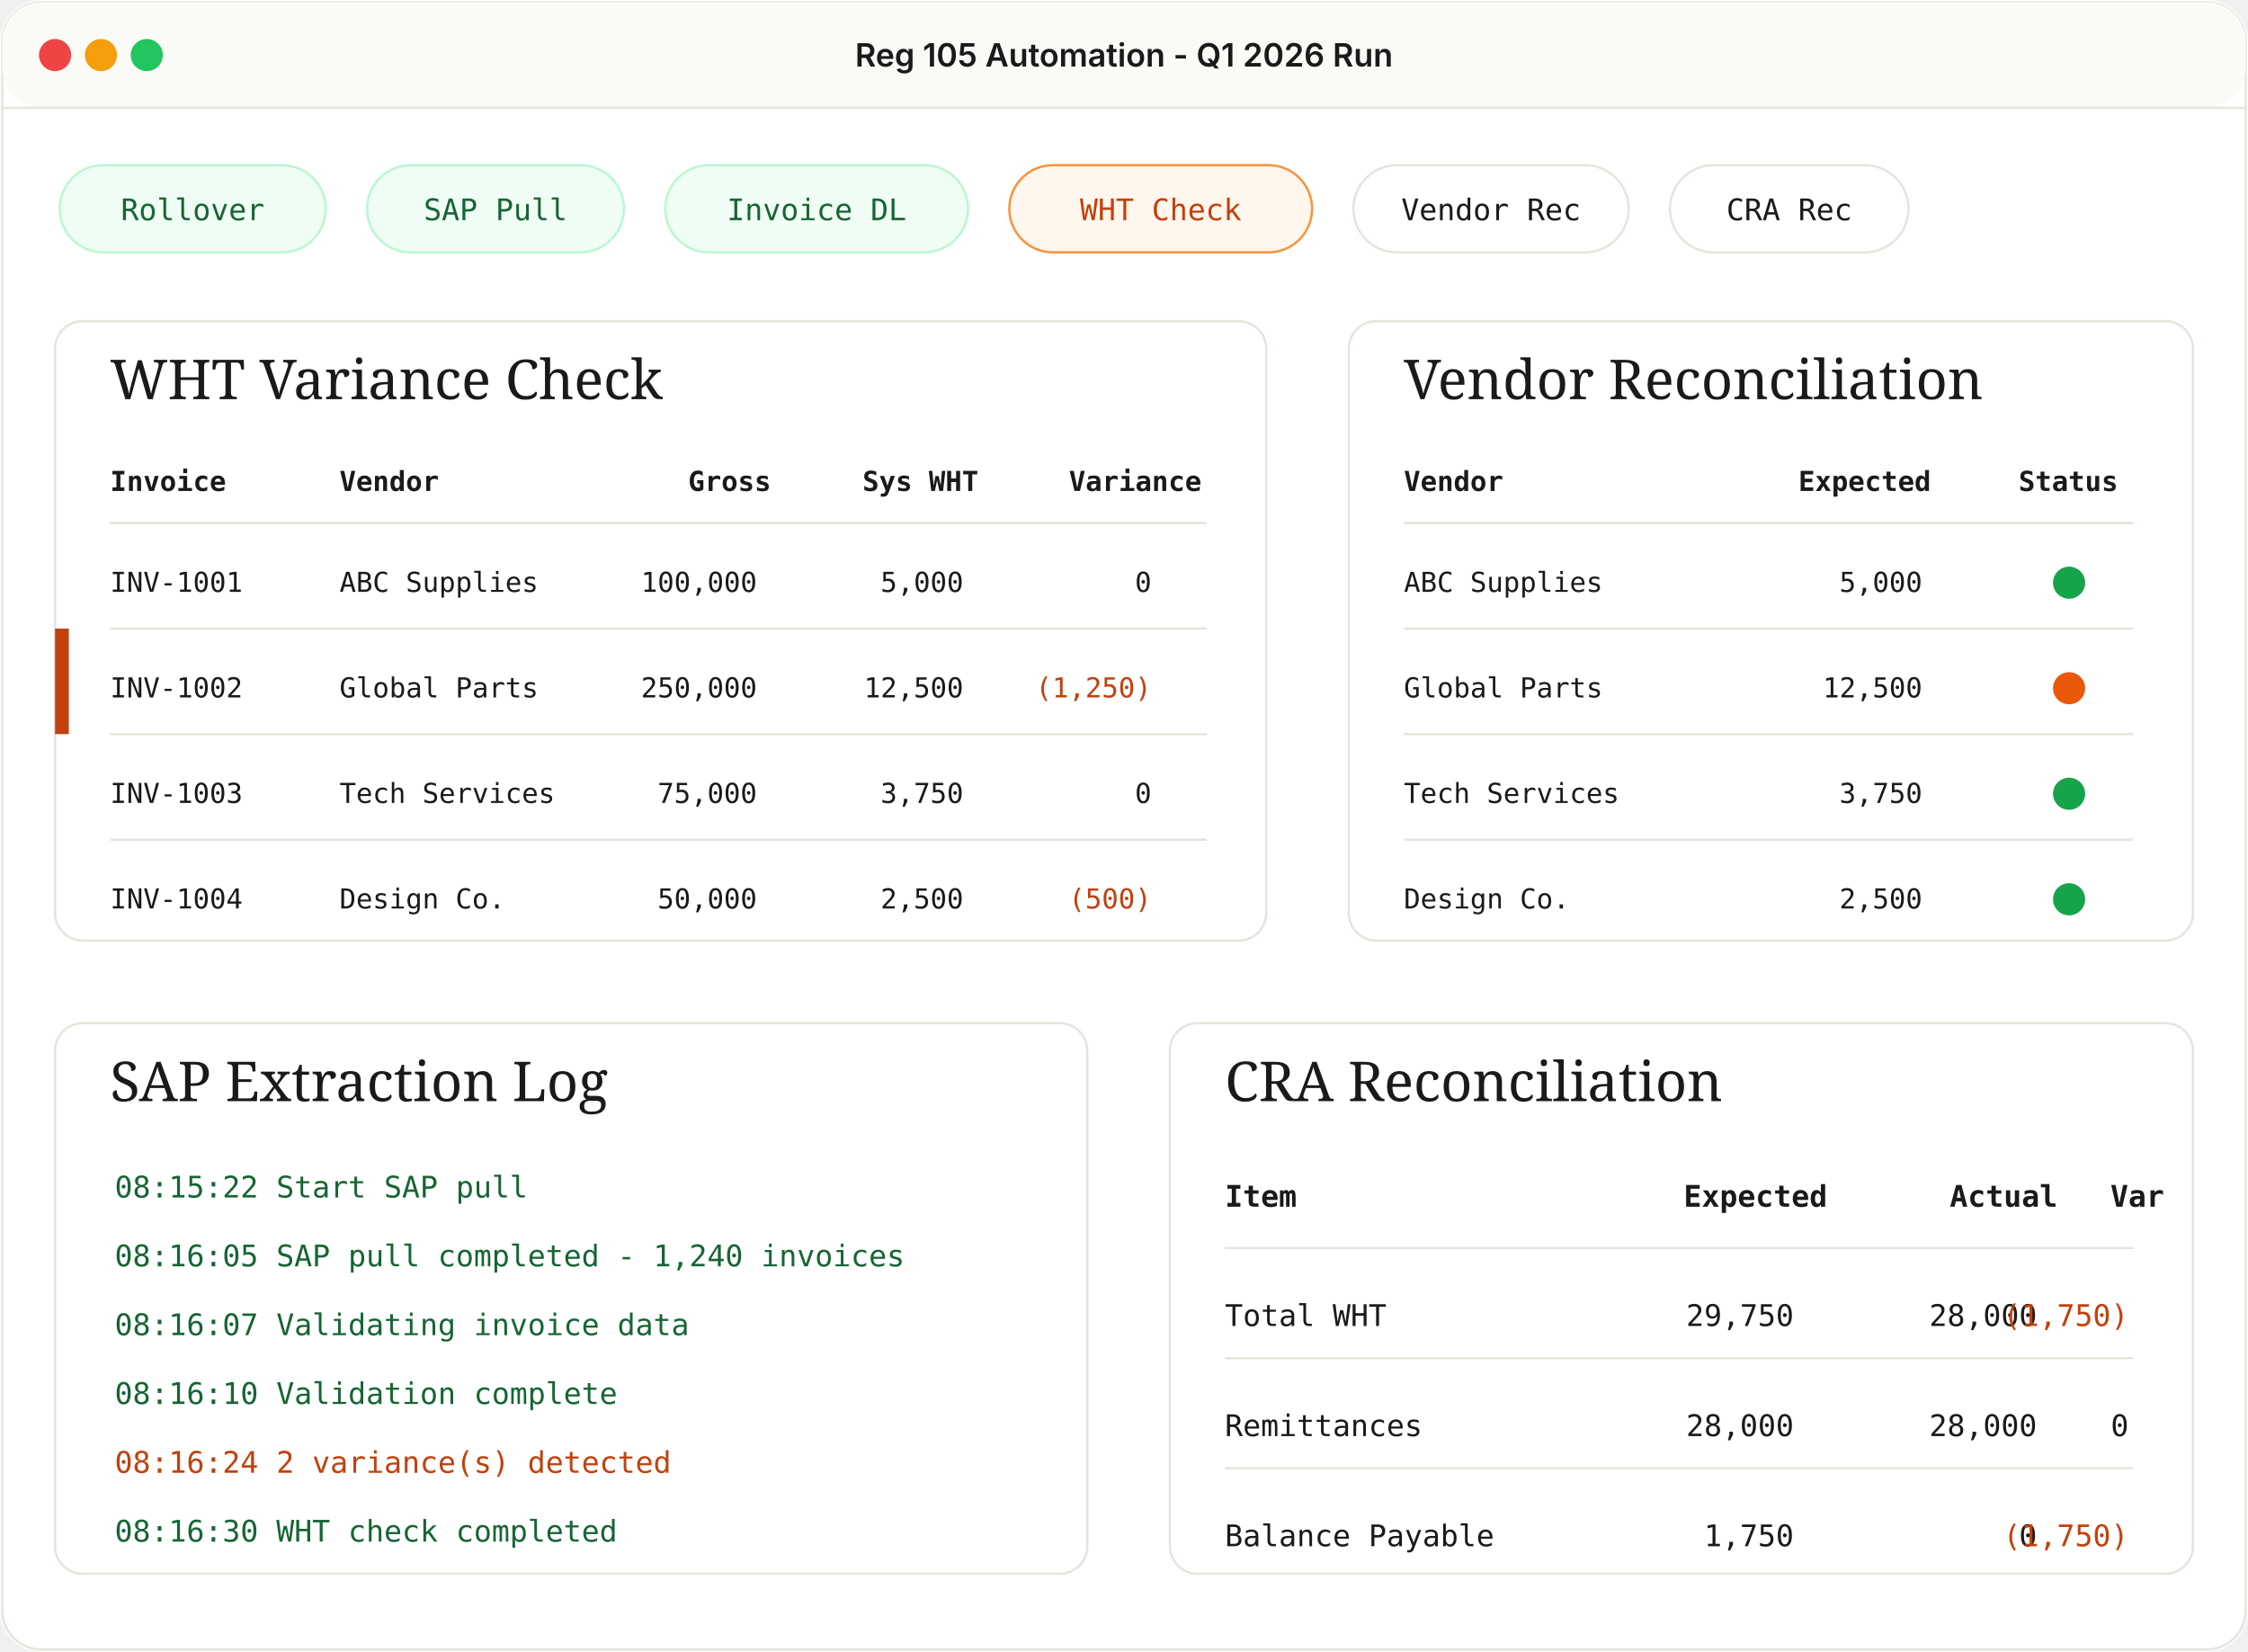
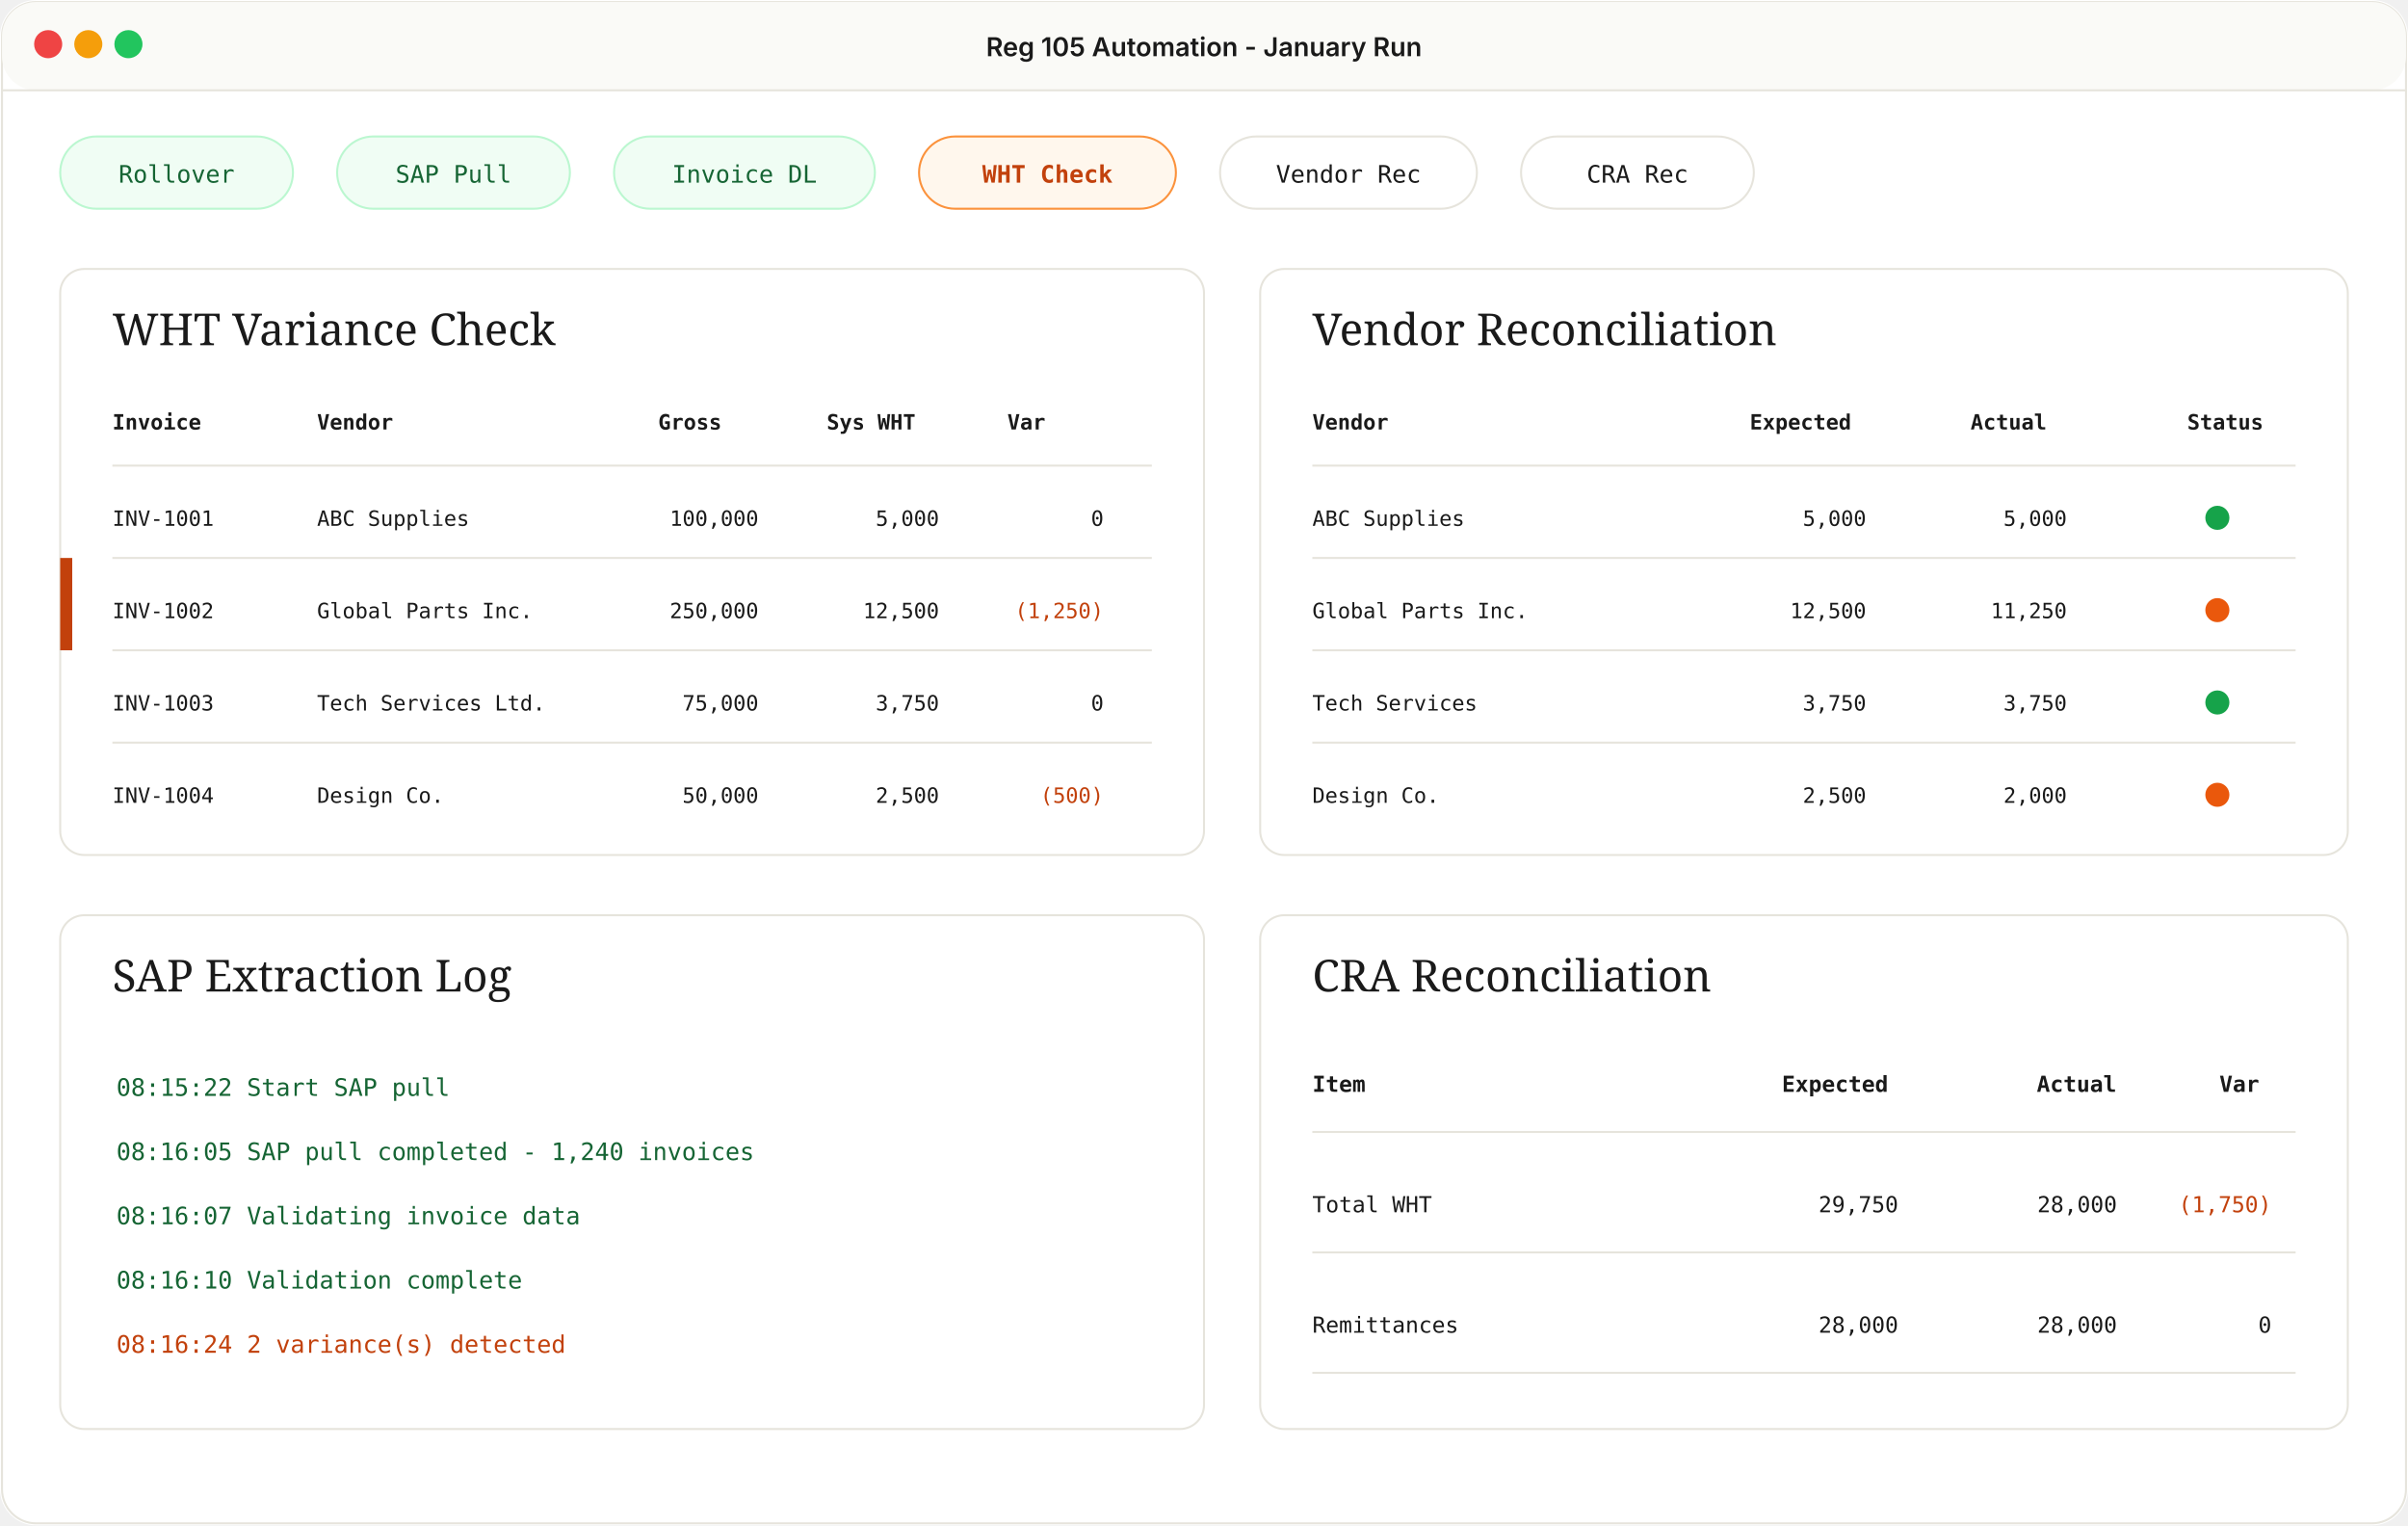
- <svg xmlns="http://www.w3.org/2000/svg" width="980" height="720" viewBox="0 0 980 720" fill="none">
-   <rect width="980" height="720" rx="18" fill="#ffffff" />
-   <rect x="1" y="1" width="978" height="718" rx="17" stroke="#e6e4dc" />
-   <rect x="1" y="1" width="978" height="46" rx="17" fill="#fafaf7" />
-   <path d="M1 47H979" stroke="#e6e4dc" />
-   <circle cx="24" cy="24" r="7" fill="#ef4444" />
-   <circle cx="44" cy="24" r="7" fill="#f59e0b" />
-   <circle cx="64" cy="24" r="7" fill="#22c55e" />
-   <text x="490" y="29" text-anchor="middle" font-family="Inter, Arial, sans-serif" font-size="14" font-weight="600" fill="#1a1a1a">Reg 105 Automation - Q1 2026 Run</text>
-   <g font-family="JetBrains Mono, monospace" font-size="13">
-     <rect x="26" y="72" width="116" height="38" rx="19" fill="#f0fdf4" stroke="#bbf7d0" />
-     <text x="84" y="96" text-anchor="middle" fill="#166534">Rollover</text>
-     <rect x="160" y="72" width="112" height="38" rx="19" fill="#f0fdf4" stroke="#bbf7d0" />
-     <text x="216" y="96" text-anchor="middle" fill="#166534">SAP Pull</text>
-     <rect x="290" y="72" width="132" height="38" rx="19" fill="#f0fdf4" stroke="#bbf7d0" />
-     <text x="356" y="96" text-anchor="middle" fill="#166534">Invoice DL</text>
-     <rect x="440" y="72" width="132" height="38" rx="19" fill="#fff7ed" stroke="#fb923c" />
-     <text x="506" y="96" text-anchor="middle" fill="#c2410c">WHT Check</text>
-     <rect x="590" y="72" width="120" height="38" rx="19" fill="#ffffff" stroke="#e6e4dc" />
-     <text x="650" y="96" text-anchor="middle" fill="#1a1a1a">Vendor Rec</text>
-     <rect x="728" y="72" width="104" height="38" rx="19" fill="#ffffff" stroke="#e6e4dc" />
-     <text x="780" y="96" text-anchor="middle" fill="#1a1a1a">CRA Rec</text>
+ <svg xmlns="http://www.w3.org/2000/svg" width="1200" height="760" viewBox="0 0 1200 760" fill="none">
+   <rect width="1200" height="760" rx="18" fill="#ffffff" />
+   <rect x="1" y="1" width="1198" height="758" rx="17" stroke="#e6e4dc" />
+   <rect x="1" y="1" width="1198" height="44" rx="17" fill="#fafaf7" />
+   <path d="M1 45H1199" stroke="#e6e4dc" />
+   <circle cx="24" cy="22" r="7" fill="#ef4444" />
+   <circle cx="44" cy="22" r="7" fill="#f59e0b" />
+   <circle cx="64" cy="22" r="7" fill="#22c55e" />
+   <text x="600" y="28" text-anchor="middle" font-family="Inter, Arial, sans-serif" font-size="13" font-weight="600" fill="#1a1a1a">Reg 105 Automation - January Run</text>
+   <g font-family="JetBrains Mono, monospace" font-size="12">
+     <rect x="30" y="68" width="116" height="36" rx="18" fill="#f0fdf4" stroke="#bbf7d0" />
+     <text x="88" y="91" text-anchor="middle" fill="#166534">Rollover</text>
+     <rect x="168" y="68" width="116" height="36" rx="18" fill="#f0fdf4" stroke="#bbf7d0" />
+     <text x="226" y="91" text-anchor="middle" fill="#166534">SAP Pull</text>
+     <rect x="306" y="68" width="130" height="36" rx="18" fill="#f0fdf4" stroke="#bbf7d0" />
+     <text x="371" y="91" text-anchor="middle" fill="#166534">Invoice DL</text>
+     <rect x="458" y="68" width="128" height="36" rx="18" fill="#fff7ed" stroke="#fb923c" />
+     <text x="522" y="91" text-anchor="middle" fill="#c2410c" font-weight="700">WHT Check</text>
+     <rect x="608" y="68" width="128" height="36" rx="18" fill="#ffffff" stroke="#e6e4dc" />
+     <text x="672" y="91" text-anchor="middle" fill="#1a1a1a">Vendor Rec</text>
+     <rect x="758" y="68" width="116" height="36" rx="18" fill="#ffffff" stroke="#e6e4dc" />
+     <text x="816" y="91" text-anchor="middle" fill="#1a1a1a">CRA Rec</text>
  </g>
-   <rect x="24" y="140" width="528" height="270" rx="12" fill="#ffffff" stroke="#e6e4dc" />
-   <text x="48" y="174" font-family="Fraunces, Georgia, serif" font-size="24" font-weight="500" fill="#1a1a1a">WHT Variance Check</text>
-   <g font-family="JetBrains Mono, monospace" font-size="12" fill="#1a1a1a">
-     <text x="48" y="214" font-weight="600">Invoice</text>
-     <text x="148" y="214" font-weight="600">Vendor</text>
-     <text x="300" y="214" font-weight="600">Gross</text>
-     <text x="376" y="214" font-weight="600">Sys WHT</text>
-     <text x="466" y="214" font-weight="600">Variance</text>
-     <path d="M48 228H526M48 274H526M48 320H526M48 366H526" stroke="#e6e4dc" />
-     <text x="48" y="258">INV-1001</text>
-     <text x="148" y="258">ABC Supplies</text>
-     <text x="330" y="258" text-anchor="end">100,000</text>
-     <text x="420" y="258" text-anchor="end">5,000</text>
-     <text x="502" y="258" text-anchor="end">0</text>
-     <text x="48" y="304">INV-1002</text>
-     <text x="148" y="304">Global Parts</text>
-     <text x="330" y="304" text-anchor="end">250,000</text>
-     <text x="420" y="304" text-anchor="end">12,500</text>
-     <text x="502" y="304" text-anchor="end" fill="#c2410c">(1,250)</text>
-     <text x="48" y="350">INV-1003</text>
-     <text x="148" y="350">Tech Services</text>
-     <text x="330" y="350" text-anchor="end">75,000</text>
-     <text x="420" y="350" text-anchor="end">3,750</text>
-     <text x="502" y="350" text-anchor="end">0</text>
-     <text x="48" y="396">INV-1004</text>
-     <text x="148" y="396">Design Co.</text>
-     <text x="330" y="396" text-anchor="end">50,000</text>
-     <text x="420" y="396" text-anchor="end">2,500</text>
-     <text x="502" y="396" text-anchor="end" fill="#c2410c">(500)</text>
+   <rect x="30" y="134" width="570" height="292" rx="12" fill="#ffffff" stroke="#e6e4dc" />
+   <text x="56" y="172" font-family="Fraunces, Georgia, serif" font-size="22" font-weight="500" fill="#1a1a1a">WHT Variance Check</text>
+   <g font-family="JetBrains Mono, monospace" font-size="10.5" fill="#1a1a1a">
+     <text x="56" y="214" font-weight="700">Invoice</text>
+     <text x="158" y="214" font-weight="700">Vendor</text>
+     <text x="328" y="214" font-weight="700">Gross</text>
+     <text x="412" y="214" font-weight="700">Sys WHT</text>
+     <text x="502" y="214" font-weight="700">Var</text>
+     <path d="M56 232H574M56 278H574M56 324H574M56 370H574" stroke="#e6e4dc" />
+     <text x="56" y="262">INV-1001</text>
+     <text x="158" y="262">ABC Supplies</text>
+     <text x="378" y="262" text-anchor="end">100,000</text>
+     <text x="468" y="262" text-anchor="end">5,000</text>
+     <text x="550" y="262" text-anchor="end">0</text>
+     <text x="56" y="308">INV-1002</text>
+     <text x="158" y="308">Global Parts Inc.</text>
+     <text x="378" y="308" text-anchor="end">250,000</text>
+     <text x="468" y="308" text-anchor="end">12,500</text>
+     <text x="550" y="308" text-anchor="end" fill="#c2410c">(1,250)</text>
+     <text x="56" y="354">INV-1003</text>
+     <text x="158" y="354">Tech Services Ltd.</text>
+     <text x="378" y="354" text-anchor="end">75,000</text>
+     <text x="468" y="354" text-anchor="end">3,750</text>
+     <text x="550" y="354" text-anchor="end">0</text>
+     <text x="56" y="400">INV-1004</text>
+     <text x="158" y="400">Design Co.</text>
+     <text x="378" y="400" text-anchor="end">50,000</text>
+     <text x="468" y="400" text-anchor="end">2,500</text>
+     <text x="550" y="400" text-anchor="end" fill="#c2410c">(500)</text>
  </g>
-   <path d="M24 274H30V320H24" fill="#c2410c" />
-   <rect x="588" y="140" width="368" height="270" rx="12" fill="#ffffff" stroke="#e6e4dc" />
-   <text x="612" y="174" font-family="Fraunces, Georgia, serif" font-size="24" font-weight="500" fill="#1a1a1a">Vendor Reconciliation</text>
-   <g font-family="JetBrains Mono, monospace" font-size="12" fill="#1a1a1a">
-     <text x="612" y="214" font-weight="600">Vendor</text>
-     <text x="784" y="214" font-weight="600">Expected</text>
-     <text x="880" y="214" font-weight="600">Status</text>
-     <path d="M612 228H930M612 274H930M612 320H930M612 366H930" stroke="#e6e4dc" />
-     <text x="612" y="258">ABC Supplies</text>
-     <text x="838" y="258" text-anchor="end">5,000</text>
-     <circle cx="902" cy="254" r="7" fill="#16a34a" />
-     <text x="612" y="304">Global Parts</text>
-     <text x="838" y="304" text-anchor="end">12,500</text>
-     <circle cx="902" cy="300" r="7" fill="#ea580c" />
-     <text x="612" y="350">Tech Services</text>
-     <text x="838" y="350" text-anchor="end">3,750</text>
-     <circle cx="902" cy="346" r="7" fill="#16a34a" />
-     <text x="612" y="396">Design Co.</text>
-     <text x="838" y="396" text-anchor="end">2,500</text>
-     <circle cx="902" cy="392" r="7" fill="#16a34a" />
+   <path d="M30 278H36V324H30" fill="#c2410c" />
+   <rect x="628" y="134" width="542" height="292" rx="12" fill="#ffffff" stroke="#e6e4dc" />
+   <text x="654" y="172" font-family="Fraunces, Georgia, serif" font-size="22" font-weight="500" fill="#1a1a1a">Vendor Reconciliation</text>
+   <g font-family="JetBrains Mono, monospace" font-size="10.5" fill="#1a1a1a">
+     <text x="654" y="214" font-weight="700">Vendor</text>
+     <text x="872" y="214" font-weight="700">Expected</text>
+     <text x="982" y="214" font-weight="700">Actual</text>
+     <text x="1090" y="214" font-weight="700">Status</text>
+     <path d="M654 232H1144M654 278H1144M654 324H1144M654 370H1144" stroke="#e6e4dc" />
+     <text x="654" y="262">ABC Supplies</text>
+     <text x="930" y="262" text-anchor="end">5,000</text>
+     <text x="1030" y="262" text-anchor="end">5,000</text>
+     <circle cx="1105" cy="258" r="6" fill="#16a34a" />
+     <text x="654" y="308">Global Parts Inc.</text>
+     <text x="930" y="308" text-anchor="end">12,500</text>
+     <text x="1030" y="308" text-anchor="end">11,250</text>
+     <circle cx="1105" cy="304" r="6" fill="#ea580c" />
+     <text x="654" y="354">Tech Services</text>
+     <text x="930" y="354" text-anchor="end">3,750</text>
+     <text x="1030" y="354" text-anchor="end">3,750</text>
+     <circle cx="1105" cy="350" r="6" fill="#16a34a" />
+     <text x="654" y="400">Design Co.</text>
+     <text x="930" y="400" text-anchor="end">2,500</text>
+     <text x="1030" y="400" text-anchor="end">2,000</text>
+     <circle cx="1105" cy="396" r="6" fill="#ea580c" />
  </g>
-   <rect x="24" y="446" width="450" height="240" rx="12" fill="#ffffff" stroke="#e6e4dc" />
-   <text x="48" y="480" font-family="Fraunces, Georgia, serif" font-size="24" font-weight="500" fill="#1a1a1a">SAP Extraction Log</text>
-   <g font-family="JetBrains Mono, monospace" font-size="13" fill="#166534">
-     <text x="50" y="522">08:15:22  Start SAP pull</text>
-     <text x="50" y="552">08:16:05  SAP pull completed - 1,240 invoices</text>
-     <text x="50" y="582">08:16:07  Validating invoice data</text>
-     <text x="50" y="612">08:16:10  Validation complete</text>
-     <text x="50" y="642" fill="#c2410c">08:16:24  2 variance(s) detected</text>
-     <text x="50" y="672">08:16:30  WHT check completed</text>
+   <rect x="30" y="456" width="570" height="256" rx="12" fill="#ffffff" stroke="#e6e4dc" />
+   <text x="56" y="494" font-family="Fraunces, Georgia, serif" font-size="22" font-weight="500" fill="#1a1a1a">SAP Extraction Log</text>
+   <g font-family="JetBrains Mono, monospace" font-size="12" fill="#166534">
+     <text x="58" y="546">08:15:22  Start SAP pull</text>
+     <text x="58" y="578">08:16:05  SAP pull completed - 1,240 invoices</text>
+     <text x="58" y="610">08:16:07  Validating invoice data</text>
+     <text x="58" y="642">08:16:10  Validation complete</text>
+     <text x="58" y="674" fill="#c2410c">08:16:24  2 variance(s) detected</text>
  </g>
-   <rect x="510" y="446" width="446" height="240" rx="12" fill="#ffffff" stroke="#e6e4dc" />
-   <text x="534" y="480" font-family="Fraunces, Georgia, serif" font-size="24" font-weight="500" fill="#1a1a1a">CRA Reconciliation</text>
-   <g font-family="JetBrains Mono, monospace" font-size="13" fill="#1a1a1a">
-     <text x="534" y="526" font-weight="600">Item</text>
-     <text x="734" y="526" font-weight="600">Expected</text>
-     <text x="850" y="526" font-weight="600">Actual</text>
-     <text x="920" y="526" font-weight="600">Var</text>
-     <path d="M534 544H930M534 592H930M534 640H930" stroke="#e6e4dc" />
-     <text x="534" y="578">Total WHT</text>
-     <text x="782" y="578" text-anchor="end">29,750</text>
-     <text x="888" y="578" text-anchor="end">28,000</text>
-     <text x="928" y="578" text-anchor="end" fill="#c2410c">(1,750)</text>
-     <text x="534" y="626">Remittances</text>
-     <text x="782" y="626" text-anchor="end">28,000</text>
-     <text x="888" y="626" text-anchor="end">28,000</text>
-     <text x="928" y="626" text-anchor="end">0</text>
-     <text x="534" y="674">Balance Payable</text>
-     <text x="782" y="674" text-anchor="end">1,750</text>
-     <text x="888" y="674" text-anchor="end">0</text>
-     <text x="928" y="674" text-anchor="end" fill="#c2410c">(1,750)</text>
+   <rect x="628" y="456" width="542" height="256" rx="12" fill="#ffffff" stroke="#e6e4dc" />
+   <text x="654" y="494" font-family="Fraunces, Georgia, serif" font-size="22" font-weight="500" fill="#1a1a1a">CRA Reconciliation</text>
+   <g font-family="JetBrains Mono, monospace" font-size="11" fill="#1a1a1a">
+     <text x="654" y="544" font-weight="700">Item</text>
+     <text x="888" y="544" font-weight="700">Expected</text>
+     <text x="1015" y="544" font-weight="700">Actual</text>
+     <text x="1106" y="544" font-weight="700">Var</text>
+     <path d="M654 564H1144M654 624H1144M654 684H1144" stroke="#e6e4dc" />
+     <text x="654" y="604">Total WHT</text>
+     <text x="946" y="604" text-anchor="end">29,750</text>
+     <text x="1055" y="604" text-anchor="end">28,000</text>
+     <text x="1132" y="604" text-anchor="end" fill="#c2410c">(1,750)</text>
+     <text x="654" y="664">Remittances</text>
+     <text x="946" y="664" text-anchor="end">28,000</text>
+     <text x="1055" y="664" text-anchor="end">28,000</text>
+     <text x="1132" y="664" text-anchor="end">0</text>
  </g>
</svg>
